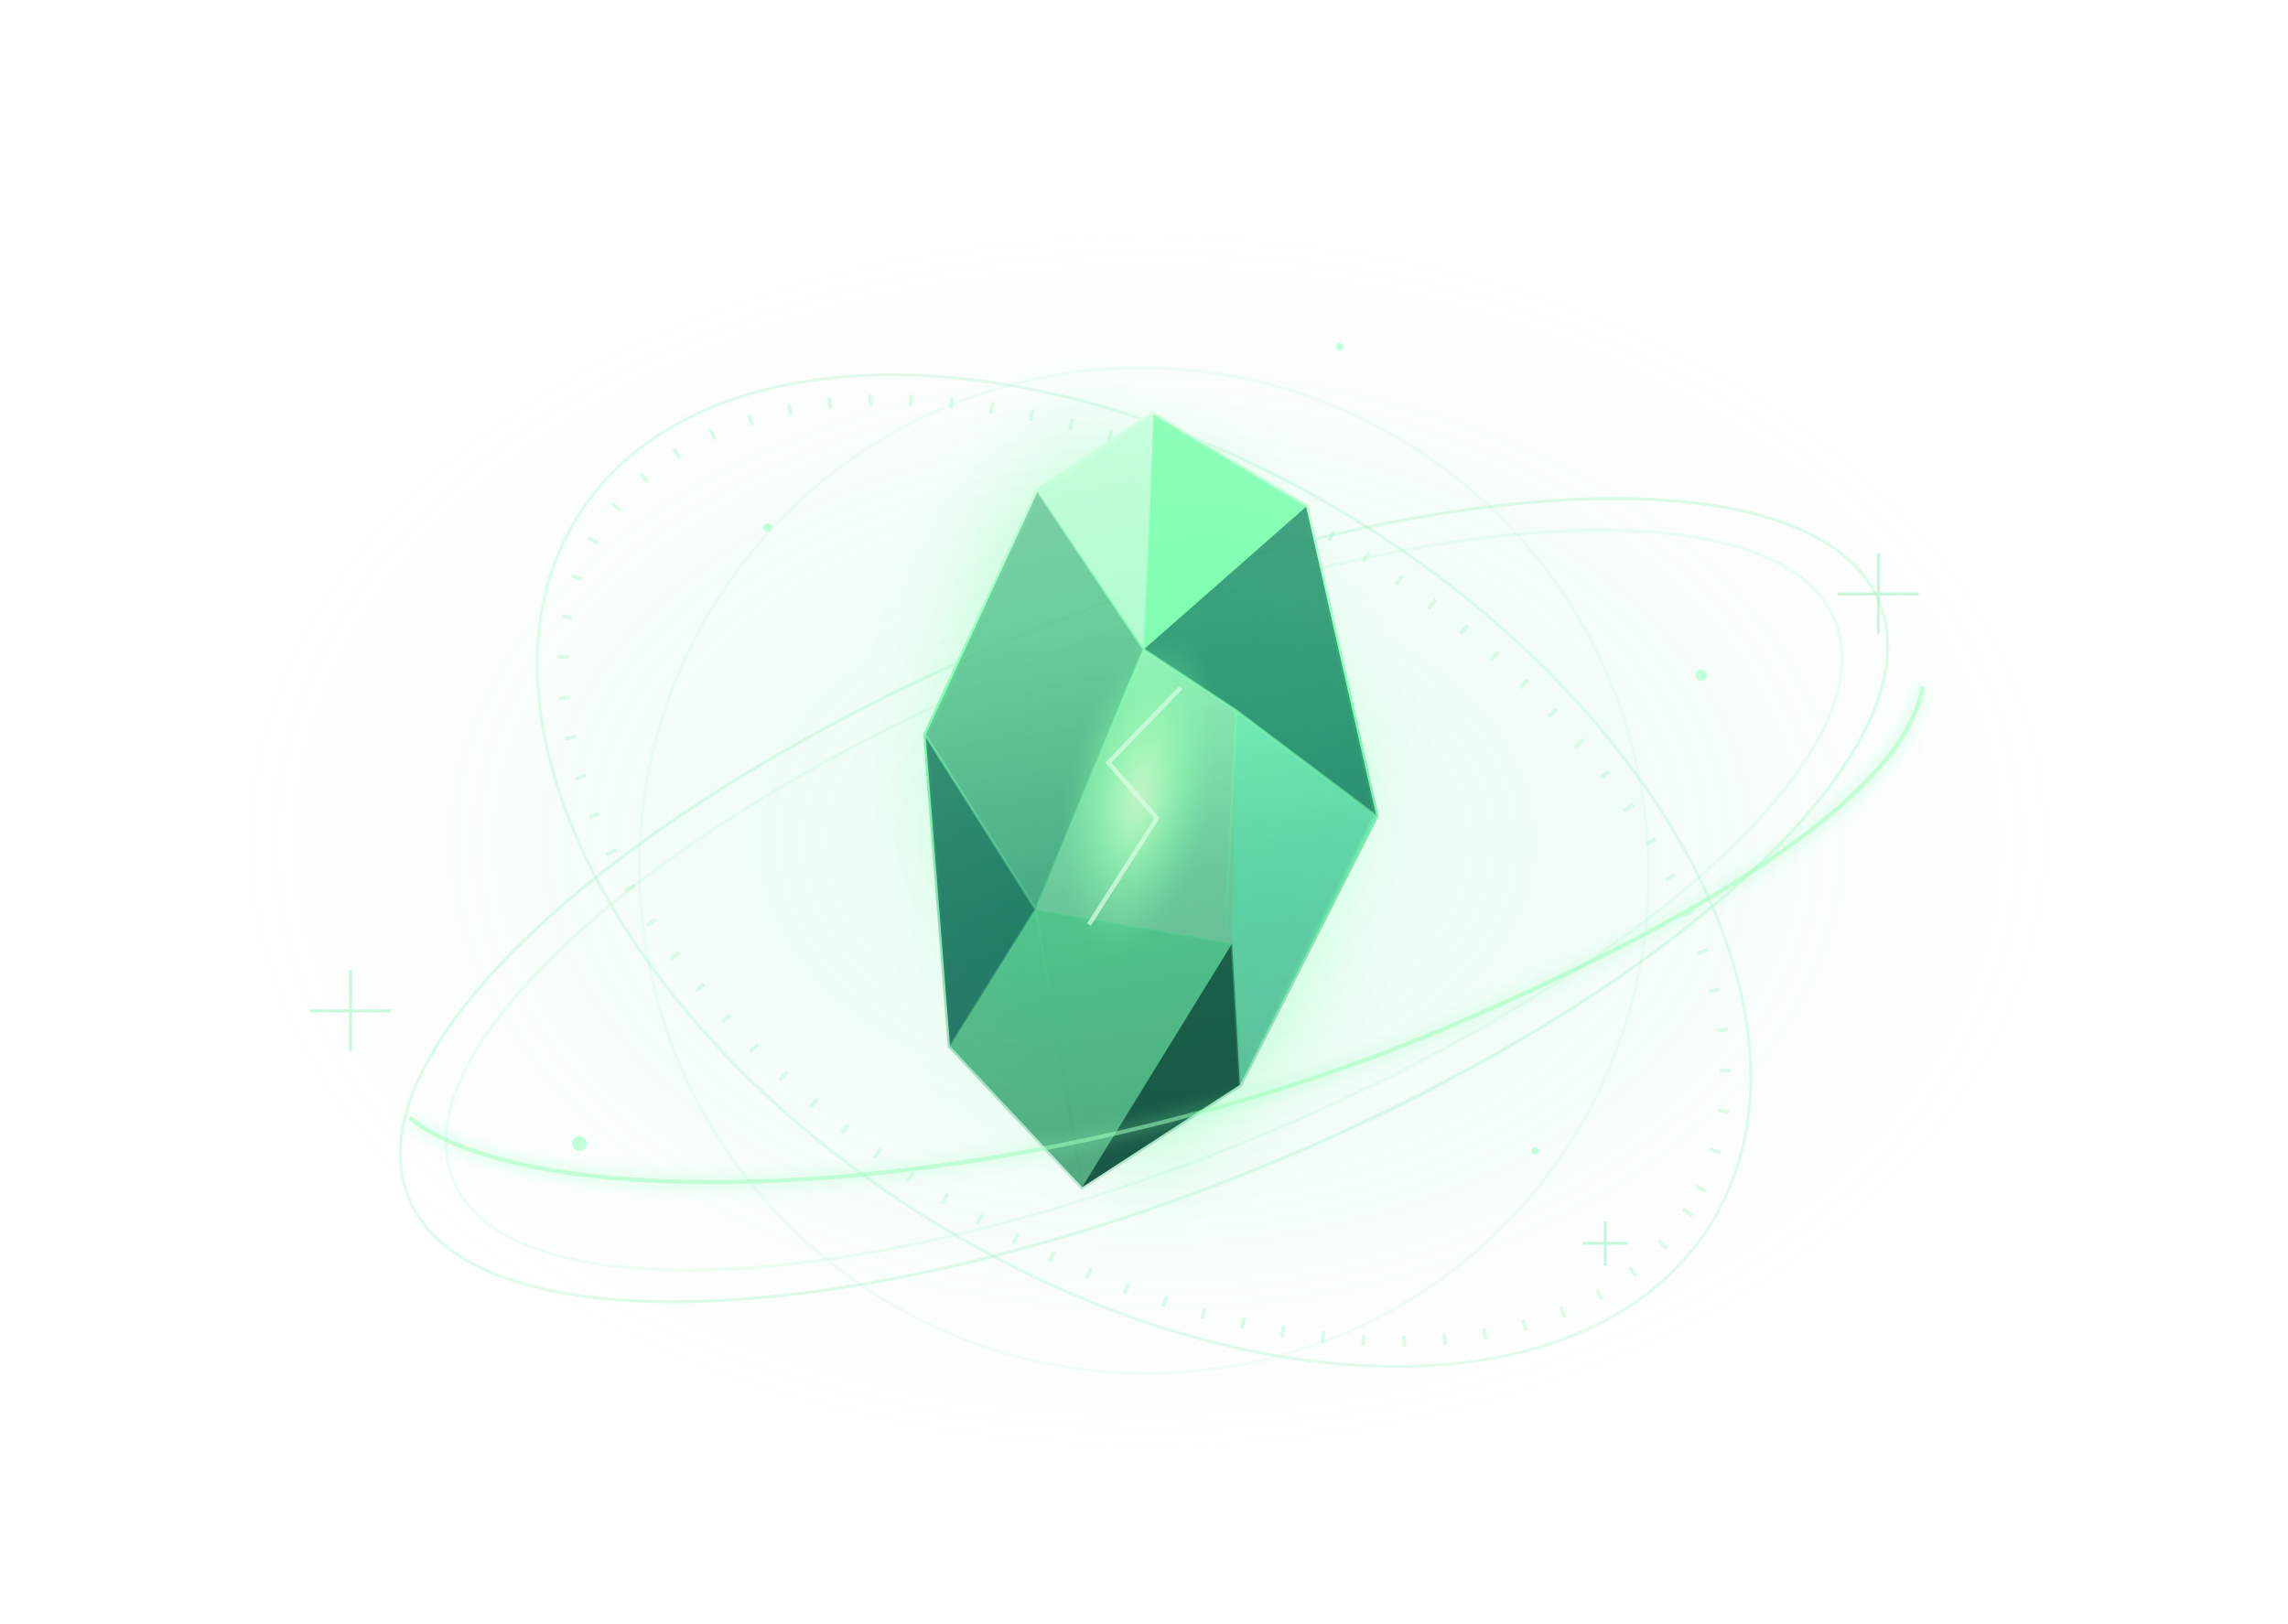
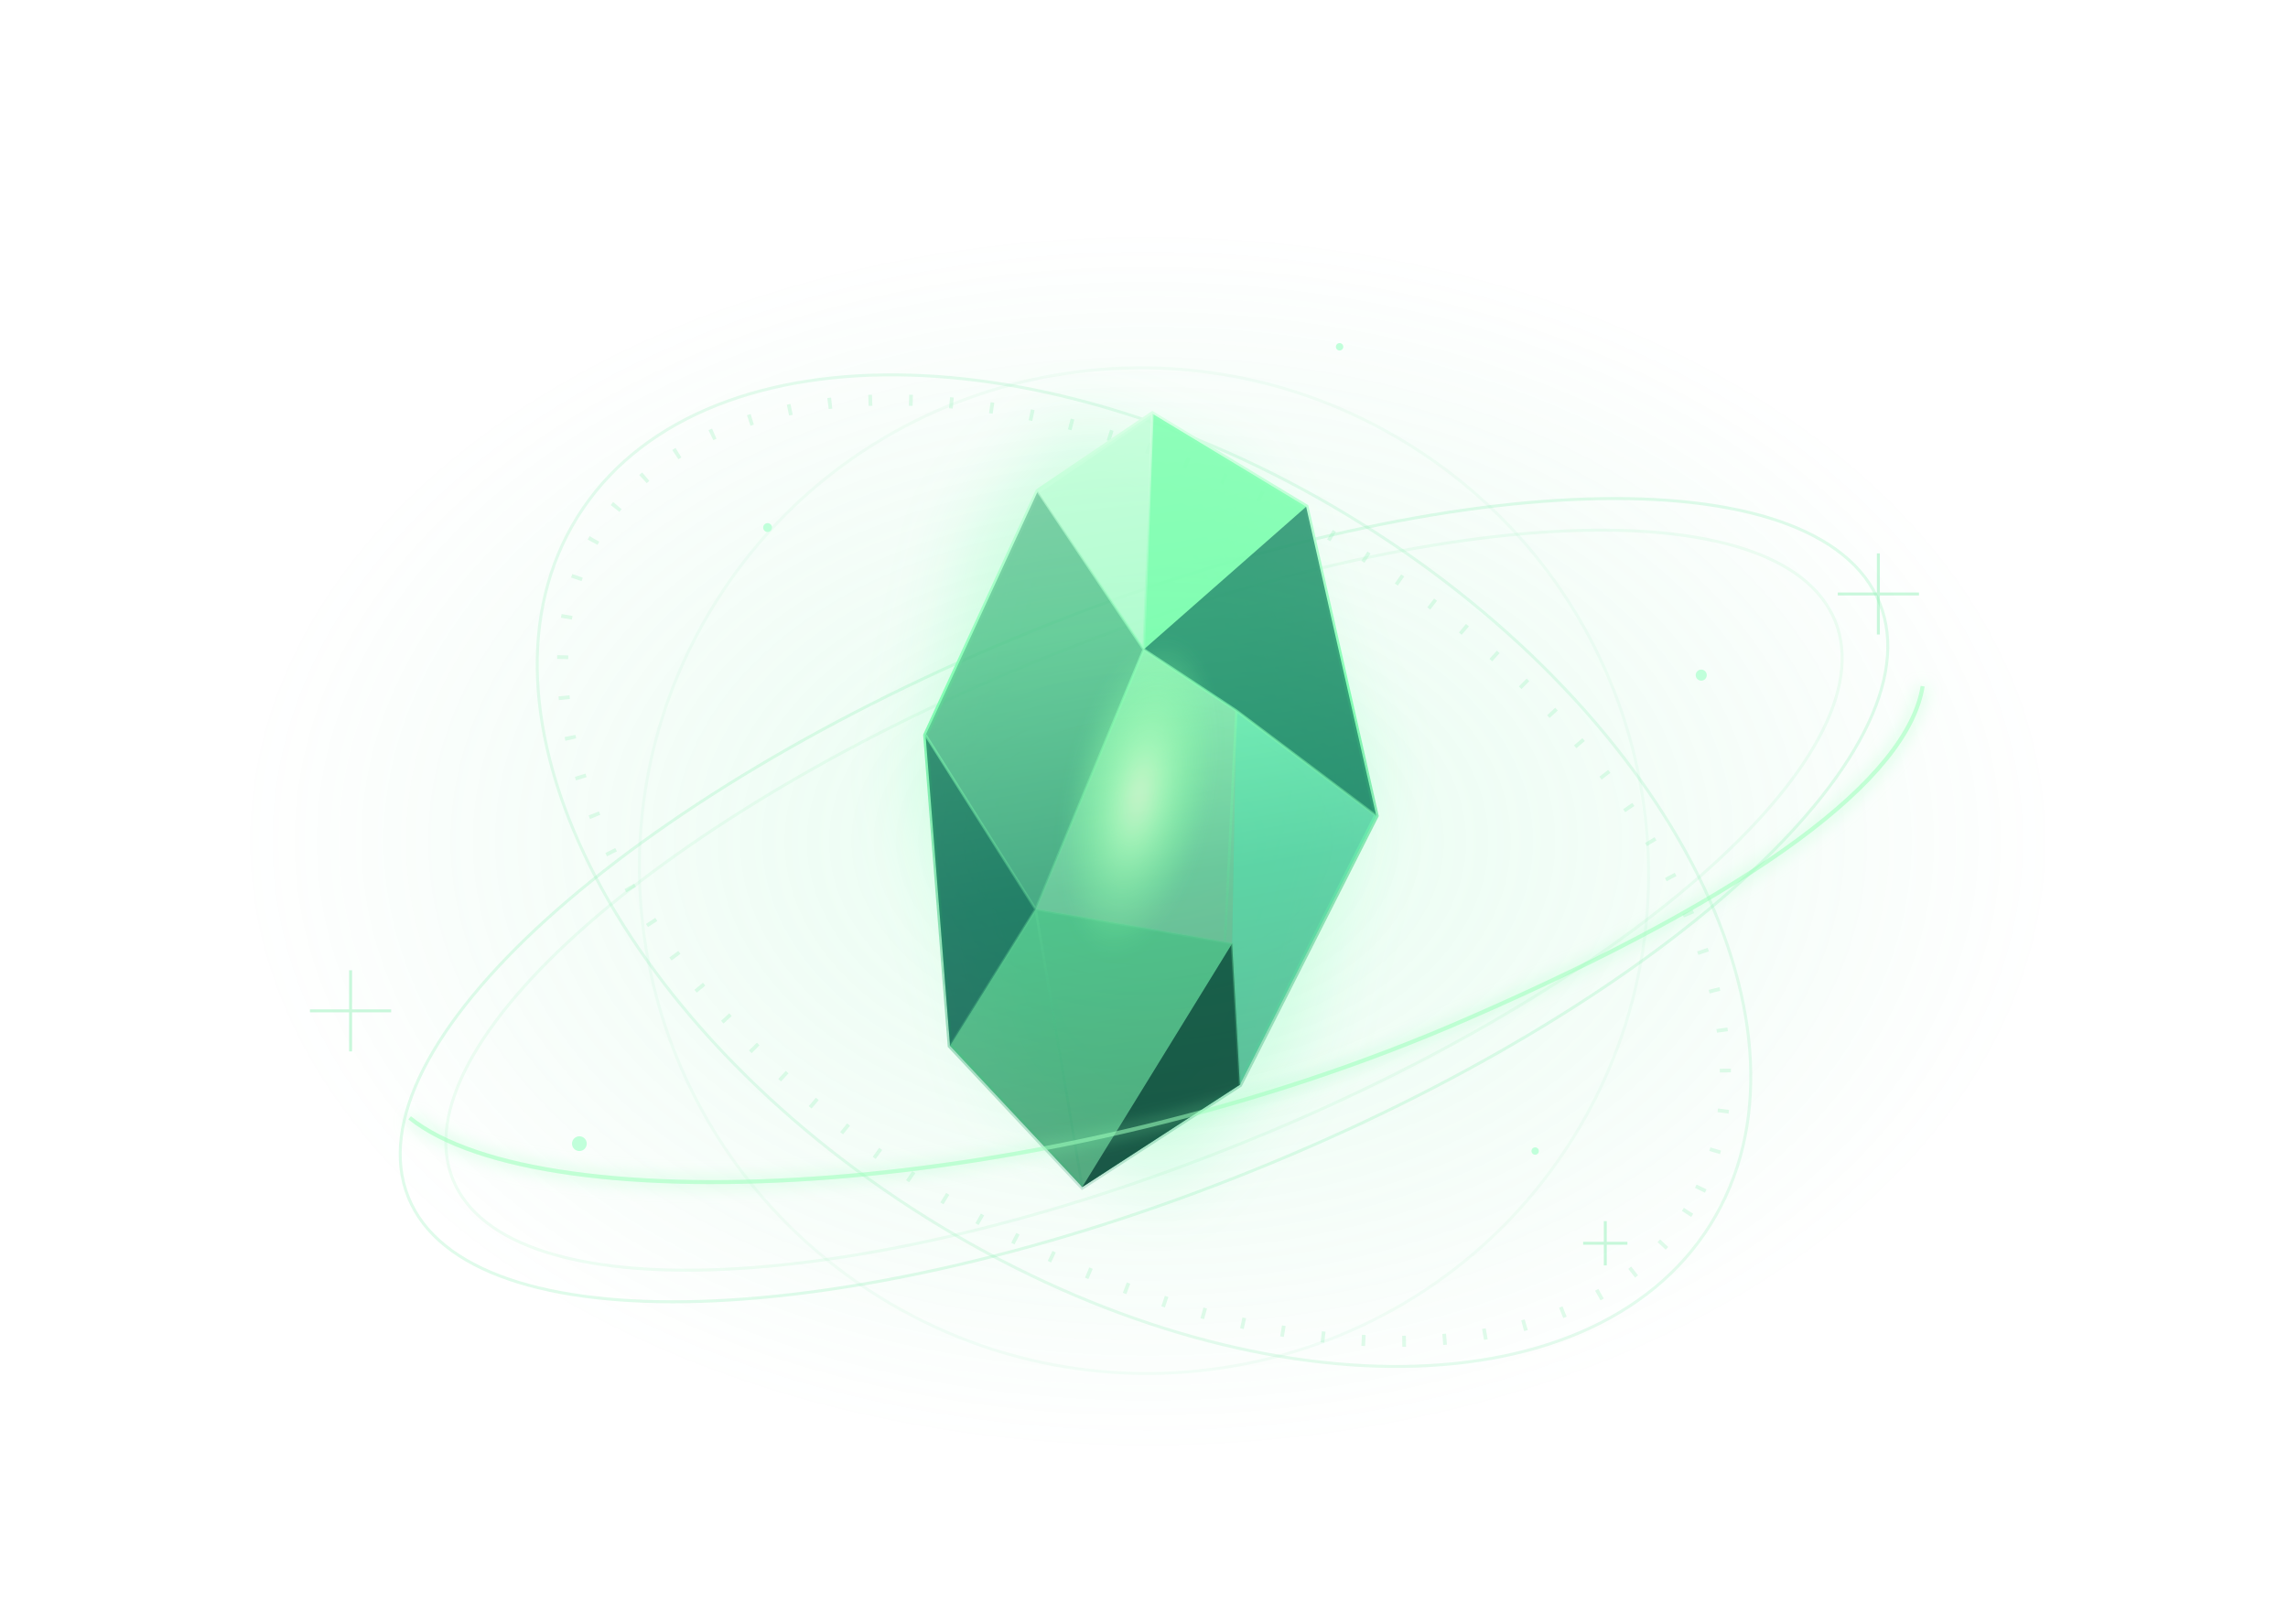
<svg xmlns="http://www.w3.org/2000/svg" width="620" height="440" viewBox="0 0 620 440" fill="none">
  <defs>
    <linearGradient id="glass" x1="278" y1="100" x2="361" y2="310" gradientUnits="userSpaceOnUse">
      <stop stop-color="#d1ffde" />
      <stop offset=".32" stop-color="#69f2a4" />
      <stop offset=".63" stop-color="#0f8d65" />
      <stop offset="1" stop-color="#063d33" />
    </linearGradient>
    <linearGradient id="edge" x1="276" y1="100" x2="327" y2="323" gradientUnits="userSpaceOnUse">
      <stop stop-color="#edfff1" />
      <stop offset=".4" stop-color="#85ffb5" />
      <stop offset="1" stop-color="#2b996d" stop-opacity=".2" />
    </linearGradient>
    <radialGradient id="halo">
      <stop stop-color="#72ffad" stop-opacity=".16" />
      <stop offset="1" stop-color="#52d58a" stop-opacity="0" />
    </radialGradient>
    <radialGradient id="heart">
      <stop stop-color="#eaffd9" />
      <stop offset=".3" stop-color="#b2ffbf" />
      <stop offset="1" stop-color="#7cff9e" stop-opacity="0" />
    </radialGradient>
    <filter id="glow" x="-100%" y="-100%" width="300%" height="300%">
      <feGaussianBlur stdDeviation="9" />
    </filter>
    <filter id="soft" x="-100%" y="-100%" width="300%" height="300%">
      <feGaussianBlur stdDeviation="2" />
    </filter>
  </defs>
  <ellipse cx="311" cy="228" rx="245" ry="165" fill="url(#halo)" />
  <g stroke="#87eeb0" stroke-width=".8">
    <ellipse cx="310" cy="244" rx="215" ry="79" transform="rotate(-22 310 244)" opacity=".26" />
    <ellipse cx="310" cy="244" rx="202" ry="71" transform="rotate(-22 310 244)" opacity=".14" />
    <ellipse cx="310" cy="236" rx="181" ry="111" transform="rotate(32 310 236)" opacity=".22" />
    <ellipse cx="310" cy="236" rx="174" ry="104" transform="rotate(32 310 236)" stroke-dasharray="1 10" stroke-width="3" opacity=".25" />
    <ellipse cx="310" cy="236" rx="137" ry="136" transform="rotate(32 310 236)" opacity=".09" />
    <path d="M84 274h22m-11-11v22M498 161h22m-11-11v22M429 337h12m-6-6v12" opacity=".44" />
  </g>
  <path d="m290 114 46 16 36 78-21 79-36 36-43-30-24-81 16-71Z" fill="#55ff9b" opacity=".21" filter="url(#glow)" />
  <g transform="rotate(12 310 219)">
    <path d="m290 114 46 16 36 78-21 79-36 36-43-30-24-81 16-71Z" fill="url(#glass)" fill-opacity=".62" stroke="url(#edge)" stroke-width="1.3" />
    <path d="m290 114 11 63-37-36Z" fill="#c6ffdc" fill-opacity=".65" />
    <path d="m290 114 46 16-35 47Z" fill="#7effb0" fill-opacity=".8" />
    <path d="m336 130 36 78-43-20-28-11Z" fill="#137e60" fill-opacity=".7" />
    <path d="m264 141 37 36-14 75-39-40Z" fill="#389d75" fill-opacity=".45" />
    <path d="m301 177 28 11 12 62-54 2Z" fill="#b2ffbd" fill-opacity=".22" />
    <path d="m372 208-43-20 12 62 10 37Z" fill="#67ffc0" fill-opacity=".4" />
    <path d="m248 212 39 40-15 41Z" fill="#005b4a" fill-opacity=".6" />
    <path d="m287 252 54-2-26 73-43-30Z" fill="#48d784" fill-opacity=".42" />
    <path d="m341 250 10 37-36 36Z" fill="#054734" fill-opacity=".75" />
    <path d="m290 114 11 63 28 11 43 20m-108-67 37 36-14 75 28 71m-67-111 39 40 54-2 10 37m-12-37-10-62m-57 105 15-41" stroke="url(#edge)" stroke-width=".7" opacity=".65" />
    <ellipse cx="308" cy="216" rx="19" ry="43" fill="url(#heart)" opacity=".7" filter="url(#soft)" />
-     <path d="m313 185-15 24 16 12-12 32" stroke="#dcffe6" stroke-width="1.2" opacity=".7" />
  </g>
  <path d="M111 303c36 29 173 23 287-27 78-34 119-65 123-90" stroke="#a0ffbd" stroke-width="1.1" opacity=".55" />
  <path d="M111 303c36 29 173 23 287-27 78-34 119-65 123-90" stroke="#8affb2" stroke-width="3" opacity=".25" filter="url(#soft)" />
  <g fill="#c0ffda">
    <circle cx="157" cy="310" r="2" />
    <circle cx="461" cy="183" r="1.5" />
    <circle cx="416" cy="312" r="1" />
    <circle cx="208" cy="143" r="1.2" />
    <circle cx="363" cy="94" r="1" />
  </g>
</svg>
